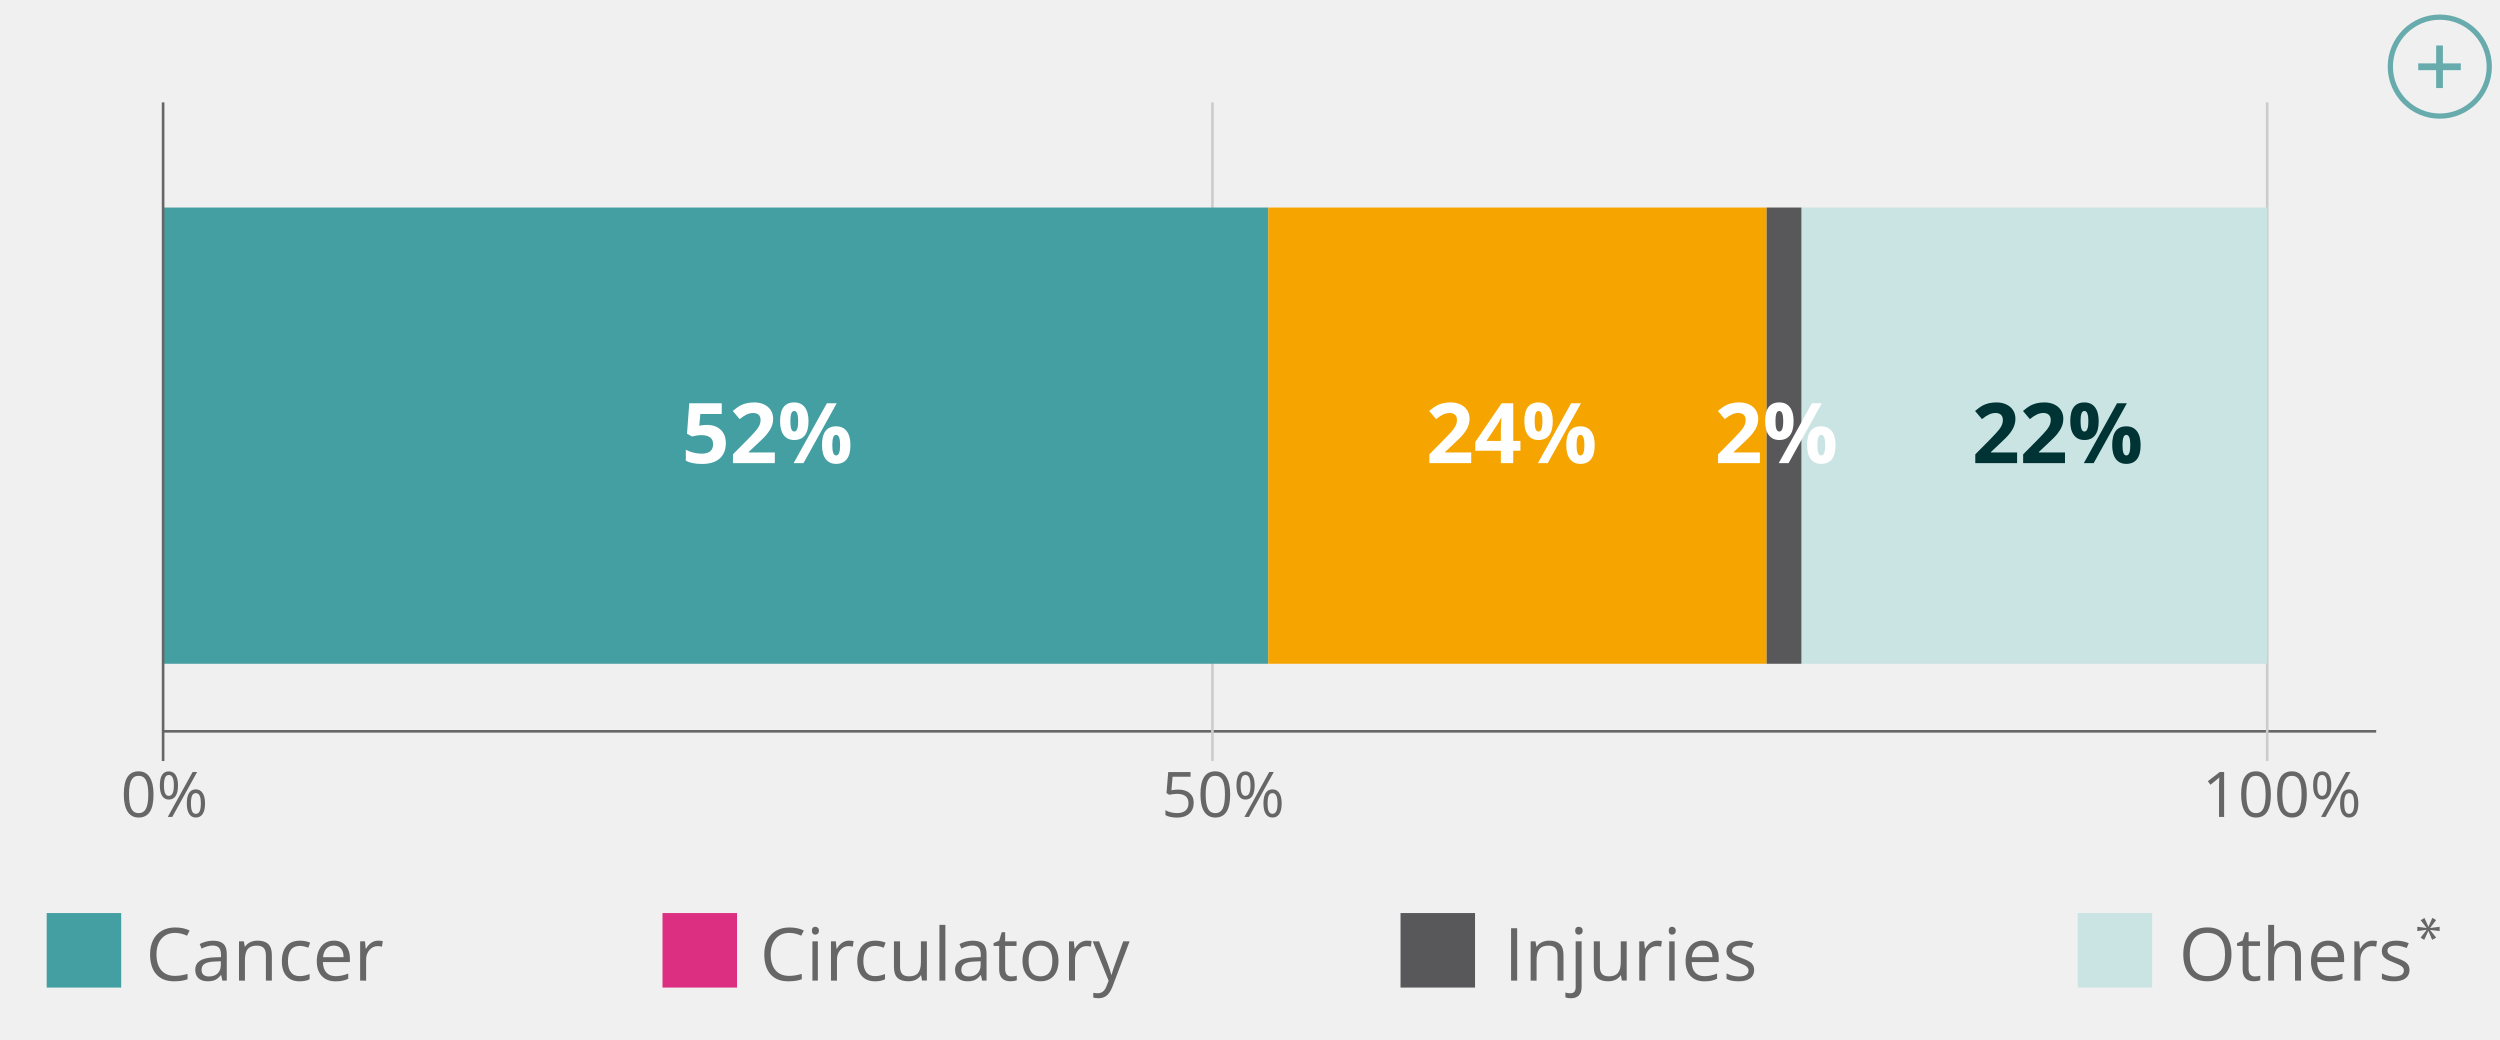
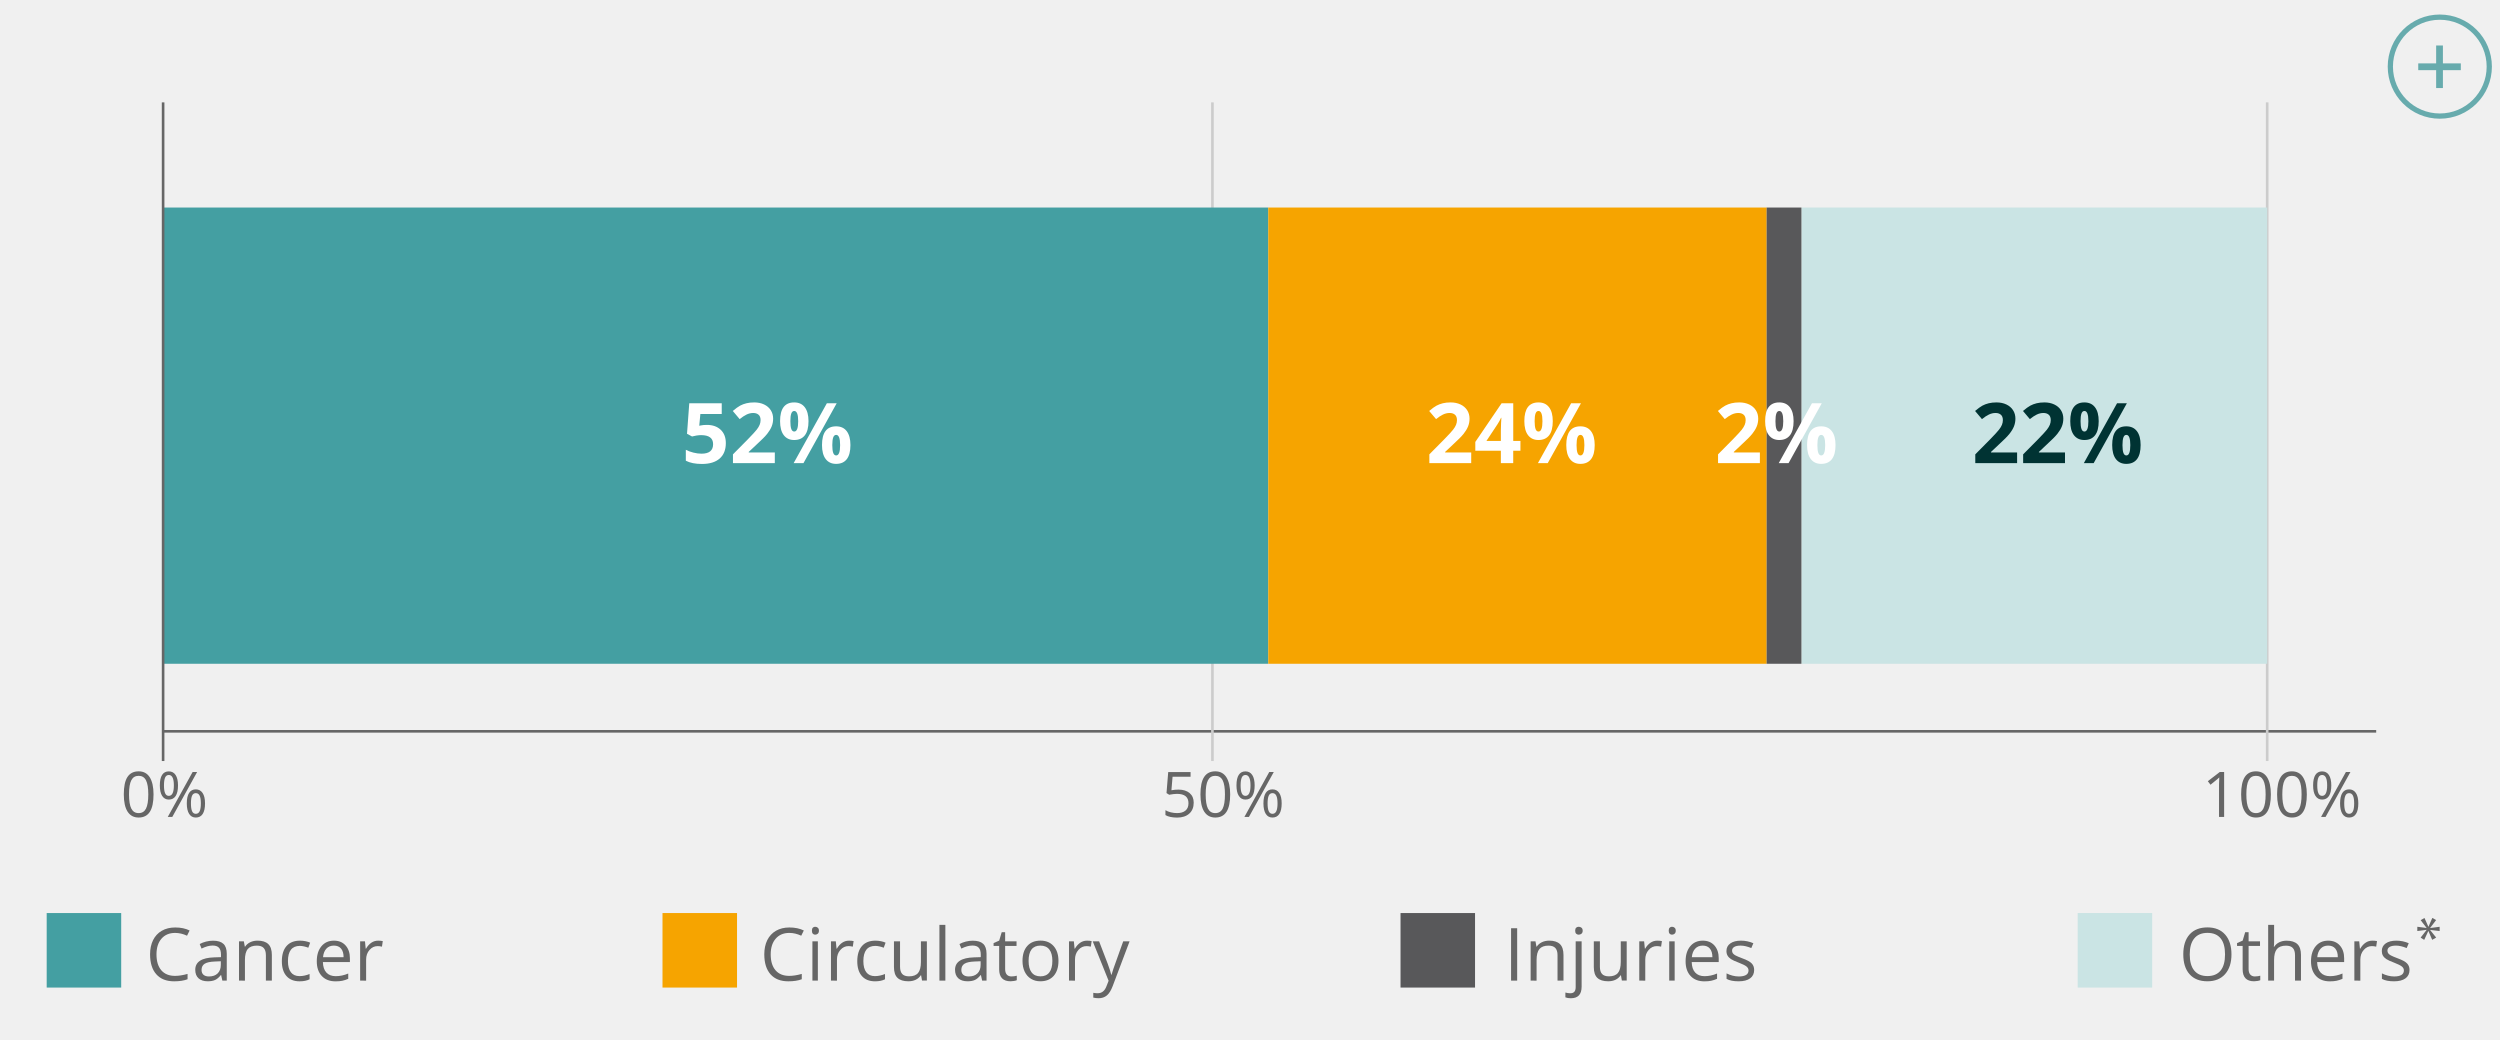
<svg xmlns="http://www.w3.org/2000/svg" version="1.1" id="Capa_1" x="0px" y="0px" width="477px" height="198.425px" viewBox="0 0 477 198.425" enable-background="new 0 0 477 198.425" xml:space="preserve">
  <g id="Capa_1_1_">
</g>
  <g>
    <line fill="none" stroke="#666666" stroke-width="0.5" stroke-miterlimit="10" x1="31.12" y1="139.537" x2="453.378" y2="139.537" />
    <g>
      <line fill="none" stroke="#CCCCCC" stroke-width="0.5" stroke-miterlimit="10" x1="231.331" y1="145.203" x2="231.331" y2="19.535" />
      <line fill="none" stroke="#CCCCCC" stroke-width="0.5" stroke-miterlimit="10" x1="432.577" y1="145.203" x2="432.577" y2="19.535" />
    </g>
    <g>
      <path fill="#666666" d="M23.622,151.57c0-1.488,0.229-2.598,0.695-3.318c0.47-0.721,1.182-1.082,2.138-1.082    c0.929,0,1.634,0.377,2.112,1.129c0.48,0.757,0.727,1.849,0.727,3.273c0,1.479-0.232,2.588-0.699,3.316    c-0.467,0.73-1.18,1.098-2.14,1.098c-0.929,0-1.628-0.375-2.11-1.121C23.865,154.115,23.622,153.018,23.622,151.57z     M24.618,151.57c0,1.244,0.146,2.148,0.438,2.717c0.293,0.566,0.759,0.854,1.397,0.854c0.646,0,1.112-0.287,1.403-0.86    c0.291-0.572,0.438-1.48,0.438-2.701c0-1.229-0.146-2.127-0.438-2.697s-0.759-0.855-1.403-0.855c-0.644,0-1.104,0.279-1.397,0.846    C24.765,149.425,24.618,150.328,24.618,151.57z" />
      <path fill="#666666" d="M30.495,149.854c0-0.886,0.145-1.554,0.433-2.002c0.289-0.446,0.717-0.672,1.281-0.672    c0.563,0,0.997,0.229,1.3,0.694c0.305,0.465,0.455,1.125,0.455,1.979c0,0.895-0.147,1.564-0.445,2.021    c-0.298,0.455-0.729,0.685-1.31,0.685c-0.542,0-0.963-0.231-1.268-0.697C30.646,151.396,30.495,150.727,30.495,149.854z     M31.286,149.854c0,0.666,0.068,1.164,0.217,1.496c0.146,0.334,0.38,0.5,0.706,0.5c0.644,0,0.964-0.666,0.964-1.996    c0-1.326-0.32-1.987-0.964-1.987c-0.325,0-0.563,0.164-0.706,0.493C31.36,148.689,31.286,149.188,31.286,149.854z M32.01,155.869    l4.739-8.566h0.86l-4.735,8.566H32.01z M35.641,153.289c0-0.887,0.146-1.555,0.438-2.002c0.29-0.449,0.718-0.676,1.282-0.676    c0.556,0,0.981,0.229,1.292,0.688c0.313,0.459,0.467,1.121,0.467,1.988c0,0.887-0.148,1.561-0.446,2.014    c-0.297,0.455-0.732,0.686-1.313,0.686c-0.552,0-0.978-0.229-1.271-0.693C35.788,154.824,35.641,154.158,35.641,153.289z     M36.432,153.289c0,0.668,0.071,1.166,0.217,1.494c0.146,0.328,0.386,0.492,0.711,0.492c0.329,0,0.572-0.16,0.729-0.486    c0.157-0.324,0.235-0.824,0.235-1.5c0-0.666-0.078-1.162-0.235-1.479c-0.155-0.322-0.398-0.479-0.729-0.479    s-0.563,0.158-0.711,0.479C36.503,152.126,36.432,152.623,36.432,153.289z" />
    </g>
    <g>
      <path fill="#666666" d="M222.367,155.518v-0.938c0.271,0.174,0.608,0.313,1.02,0.412c0.406,0.098,0.808,0.146,1.201,0.146    c0.688,0,1.222-0.16,1.604-0.48c0.385-0.324,0.57-0.791,0.57-1.402c0-1.19-0.729-1.787-2.199-1.787    c-0.371,0-0.867,0.058-1.485,0.169l-0.508-0.32l0.325-4.008h4.265v0.894h-3.434l-0.217,2.575c0.449-0.081,0.896-0.122,1.342-0.122    c0.903,0,1.613,0.225,2.132,0.666c0.521,0.444,0.776,1.055,0.776,1.825c0,0.89-0.282,1.584-0.847,2.09    c-0.565,0.507-1.347,0.759-2.335,0.759C223.612,155.986,222.874,155.83,222.367,155.518z" />
      <path fill="#666666" d="M229.046,151.57c0-1.488,0.229-2.598,0.699-3.318c0.466-0.721,1.178-1.082,2.134-1.082    c0.929,0,1.634,0.377,2.116,1.129c0.479,0.757,0.723,1.849,0.723,3.273c0,1.479-0.232,2.588-0.699,3.316    c-0.467,0.73-1.18,1.098-2.14,1.098c-0.925,0-1.628-0.375-2.11-1.121C229.287,154.115,229.046,153.018,229.046,151.57z     M230.042,151.57c0,1.244,0.146,2.148,0.438,2.717c0.293,0.566,0.764,0.854,1.398,0.854c0.646,0,1.116-0.287,1.407-0.86    c0.291-0.572,0.436-1.48,0.436-2.701c0-1.229-0.146-2.127-0.436-2.697c-0.291-0.57-0.763-0.855-1.407-0.855    c-0.644,0-1.105,0.279-1.398,0.846C230.188,149.425,230.042,150.328,230.042,151.57z" />
      <path fill="#666666" d="M235.919,149.854c0-0.886,0.144-1.554,0.433-2.002c0.289-0.446,0.717-0.672,1.281-0.672    c0.563,0,0.997,0.229,1.3,0.694c0.305,0.465,0.455,1.125,0.455,1.979c0,0.895-0.146,1.564-0.445,2.021    c-0.298,0.455-0.729,0.685-1.31,0.685c-0.542,0-0.963-0.231-1.264-0.697C236.07,151.396,235.919,150.727,235.919,149.854z     M236.71,149.854c0,0.666,0.072,1.164,0.217,1.496c0.146,0.334,0.38,0.5,0.706,0.5c0.644,0,0.964-0.666,0.964-1.996    c0-1.326-0.32-1.987-0.964-1.987c-0.325,0-0.563,0.164-0.706,0.493S236.71,149.188,236.71,149.854z M237.433,155.869l4.738-8.566    h0.865l-4.74,8.566H237.433z M241.064,153.289c0-0.887,0.146-1.555,0.438-2.002c0.29-0.449,0.719-0.676,1.285-0.676    c0.553,0,0.979,0.229,1.292,0.688c0.31,0.459,0.464,1.121,0.464,1.988c0,0.887-0.148,1.561-0.447,2.014    c-0.297,0.455-0.73,0.686-1.309,0.686c-0.555,0-0.979-0.229-1.273-0.693C241.213,154.824,241.064,154.158,241.064,153.289z     M241.855,153.289c0,0.668,0.072,1.166,0.222,1.494c0.145,0.328,0.383,0.492,0.711,0.492c0.327,0,0.567-0.16,0.729-0.486    c0.158-0.324,0.236-0.824,0.236-1.5c0-0.666-0.078-1.162-0.236-1.479c-0.156-0.322-0.396-0.479-0.729-0.479    c-0.328,0-0.566,0.158-0.711,0.479C241.928,152.126,241.855,152.623,241.855,153.289z" />
    </g>
    <g>
      <path fill="#666666" d="M421.252,149.055l2.27-1.753h0.842v8.566h-0.974v-6.104c0-0.509,0.018-0.986,0.048-1.438    c-0.082,0.082-0.174,0.168-0.274,0.258c-0.102,0.09-0.563,0.471-1.396,1.145L421.252,149.055z" />
      <path fill="#666666" d="M427.608,151.57c0-1.488,0.233-2.598,0.699-3.318c0.466-0.719,1.178-1.082,2.134-1.082    c0.93,0,1.635,0.377,2.116,1.129c0.479,0.757,0.724,1.849,0.724,3.273c0,1.479-0.229,2.588-0.699,3.316    c-0.467,0.73-1.18,1.098-2.14,1.098c-0.926,0-1.629-0.375-2.11-1.121C427.849,154.115,427.608,153.018,427.608,151.57z     M428.604,151.57c0,1.244,0.146,2.148,0.438,2.717c0.296,0.566,0.762,0.854,1.396,0.854c0.647,0,1.116-0.287,1.406-0.86    c0.291-0.572,0.438-1.48,0.438-2.701c0-1.229-0.146-2.127-0.438-2.697c-0.29-0.57-0.759-0.855-1.406-0.855    c-0.64,0-1.104,0.279-1.396,0.846C428.75,149.425,428.604,150.328,428.604,151.57z" />
      <path fill="#666666" d="M434.47,151.57c0-1.488,0.229-2.598,0.699-3.318c0.466-0.721,1.178-1.082,2.134-1.082    c0.929,0,1.634,0.377,2.116,1.129c0.479,0.757,0.723,1.849,0.723,3.273c0,1.479-0.232,2.588-0.698,3.316    c-0.468,0.73-1.181,1.098-2.141,1.098c-0.925,0-1.628-0.375-2.109-1.121C434.711,154.115,434.47,153.018,434.47,151.57z     M435.466,151.57c0,1.244,0.146,2.148,0.438,2.717c0.293,0.566,0.759,0.854,1.397,0.854c0.646,0,1.113-0.287,1.402-0.86    c0.291-0.572,0.438-1.48,0.438-2.701c0-1.229-0.146-2.127-0.438-2.697c-0.289-0.57-0.759-0.855-1.402-0.855    s-1.104,0.279-1.397,0.846C435.612,149.425,435.466,150.328,435.466,151.57z" />
      <path fill="#666666" d="M441.343,149.854c0-0.886,0.145-1.554,0.434-2.002c0.288-0.446,0.716-0.672,1.28-0.672    c0.563,0,0.997,0.229,1.301,0.694s0.454,1.125,0.454,1.979c0,0.895-0.147,1.564-0.445,2.021c-0.297,0.455-0.729,0.685-1.31,0.685    c-0.543,0-0.963-0.231-1.264-0.697C441.49,151.396,441.343,150.727,441.343,149.854z M442.134,149.854    c0,0.666,0.068,1.164,0.218,1.496c0.146,0.334,0.381,0.5,0.705,0.5c0.644,0,0.964-0.666,0.964-1.996    c0-1.326-0.32-1.987-0.964-1.987c-0.324,0-0.563,0.164-0.705,0.493C442.202,148.689,442.134,149.188,442.134,149.854z     M442.858,155.869l4.737-8.566h0.864l-4.739,8.566H442.858z M446.488,153.289c0-0.887,0.146-1.555,0.438-2.002    c0.289-0.449,0.718-0.676,1.285-0.676c0.552,0,0.979,0.229,1.291,0.688c0.31,0.459,0.464,1.121,0.464,1.988    c0,0.887-0.148,1.561-0.446,2.014c-0.297,0.455-0.732,0.686-1.309,0.686c-0.556,0-0.979-0.229-1.273-0.693    C446.636,154.824,446.488,154.158,446.488,153.289z M447.279,153.289c0,0.668,0.071,1.166,0.218,1.494    c0.147,0.328,0.386,0.492,0.715,0.492c0.325,0,0.568-0.16,0.729-0.486c0.157-0.324,0.235-0.824,0.235-1.5    c0-0.666-0.078-1.162-0.235-1.479c-0.155-0.322-0.398-0.479-0.729-0.479c-0.331,0-0.566,0.158-0.715,0.479    C447.35,152.126,447.279,152.623,447.279,153.289z" />
    </g>
    <rect x="31.12" y="39.598" fill="#449FA2" width="210.86" height="87.048" />
    <rect x="241.985" y="39.598" fill="#F6A400" width="95.097" height="87.048" />
    <rect x="343.71" y="39.598" fill="#CAE4E4" width="88.867" height="87.048" />
    <rect x="337.077" y="39.598" fill="#58585A" width="6.633" height="87.048" />
    <line fill="none" stroke="#666666" stroke-width="0.5" stroke-miterlimit="10" x1="31.12" y1="145.203" x2="31.12" y2="19.535" />
    <path fill="#FFFFFF" d="M280.706,88.368h-7.984v-1.68l2.867-2.898c0.85-0.87,1.404-1.473,1.664-1.809   c0.262-0.336,0.449-0.647,0.563-0.934c0.115-0.286,0.172-0.583,0.172-0.891c0-0.458-0.125-0.8-0.379-1.023   c-0.252-0.224-0.59-0.336-1.012-0.336c-0.441,0-0.871,0.102-1.289,0.305c-0.416,0.203-0.852,0.492-1.305,0.867l-1.313-1.555   c0.563-0.479,1.029-0.817,1.398-1.016c0.371-0.198,0.771-0.351,1.211-0.457c0.438-0.106,0.928-0.16,1.469-0.16   c0.715,0,1.344,0.13,1.895,0.391c0.547,0.261,0.973,0.625,1.271,1.094c0.303,0.469,0.453,1.005,0.453,1.609   c0,0.526-0.092,1.02-0.277,1.48c-0.184,0.461-0.471,0.934-0.855,1.418c-0.39,0.484-1.07,1.175-2.051,2.07l-1.473,1.383v0.109h4.979   L280.706,88.368L280.706,88.368z" />
    <path fill="#FFFFFF" d="M290.097,86.001h-1.375v2.367h-2.359v-2.367h-4.875v-1.68l5.012-7.375h2.227v7.18h1.375L290.097,86.001   L290.097,86.001z M286.363,84.126v-1.938c0-0.323,0.018-0.792,0.039-1.406c0.027-0.614,0.051-0.972,0.063-1.07h-0.063   c-0.188,0.427-0.424,0.844-0.691,1.25l-2.098,3.164H286.363z" />
    <path fill="#FFFFFF" d="M296.269,80.353c0,1.198-0.229,2.098-0.691,2.699c-0.467,0.602-1.146,0.902-2.039,0.902   c-0.859,0-1.523-0.309-1.992-0.926c-0.469-0.617-0.703-1.509-0.703-2.676c0-2.38,0.896-3.57,2.695-3.57   c0.881,0,1.557,0.309,2.023,0.926C296.034,78.325,296.269,79.207,296.269,80.353z M292.808,80.368c0,0.661,0.063,1.155,0.176,1.48   c0.117,0.325,0.311,0.488,0.566,0.488c0.5,0,0.75-0.656,0.75-1.969c0-1.302-0.25-1.953-0.75-1.953c-0.26,0-0.449,0.16-0.566,0.48   C292.867,79.214,292.808,79.707,292.808,80.368z M301.644,76.946l-6.336,11.422h-1.875l6.336-11.422H301.644z M304.269,84.915   c0,1.192-0.23,2.09-0.695,2.691c-0.463,0.602-1.143,0.902-2.038,0.902c-0.856,0-1.521-0.309-1.989-0.926   c-0.472-0.617-0.703-1.507-0.703-2.668c0-2.38,0.896-3.57,2.692-3.57c0.883,0,1.56,0.309,2.026,0.926   C304.031,82.888,304.269,83.77,304.269,84.915z M300.808,84.931c0,0.661,0.06,1.155,0.176,1.48   c0.117,0.325,0.311,0.488,0.566,0.488c0.5,0,0.75-0.656,0.75-1.969c0-1.302-0.25-1.953-0.75-1.953c-0.263,0-0.449,0.16-0.566,0.48   S300.808,84.27,300.808,84.931z" />
    <path fill="#003333" d="M384.865,88.368h-7.98v-1.68l2.867-2.898c0.85-0.87,1.4-1.473,1.66-1.809   c0.266-0.336,0.449-0.647,0.563-0.934c0.115-0.286,0.172-0.583,0.172-0.891c0-0.458-0.125-0.8-0.379-1.023   c-0.252-0.224-0.59-0.336-1.012-0.336c-0.441,0-0.871,0.102-1.289,0.305c-0.416,0.203-0.854,0.492-1.309,0.867l-1.313-1.555   c0.563-0.479,1.029-0.817,1.396-1.016c0.37-0.198,0.772-0.351,1.212-0.457c0.438-0.106,0.93-0.16,1.471-0.16   c0.715,0,1.344,0.13,1.891,0.391c0.547,0.261,0.975,0.625,1.273,1.094c0.303,0.469,0.453,1.005,0.453,1.609   c0,0.526-0.096,1.02-0.277,1.48c-0.186,0.461-0.471,0.934-0.859,1.418c-0.387,0.484-1.066,1.175-2.051,2.07l-1.469,1.383v0.109   h4.977L384.865,88.368L384.865,88.368z" />
    <path fill="#003333" d="M394.001,88.368h-7.984v-1.68l2.867-2.898c0.85-0.87,1.4-1.473,1.664-1.809   c0.262-0.336,0.445-0.647,0.563-0.934c0.115-0.286,0.172-0.583,0.172-0.891c0-0.458-0.125-0.8-0.379-1.023   c-0.252-0.224-0.59-0.336-1.012-0.336c-0.441,0-0.871,0.102-1.289,0.305c-0.416,0.203-0.852,0.492-1.305,0.867l-1.313-1.555   c0.563-0.479,1.029-0.817,1.398-1.016c0.371-0.198,0.771-0.351,1.211-0.457c0.438-0.106,0.928-0.16,1.469-0.16   c0.715,0,1.344,0.13,1.891,0.391c0.551,0.261,0.977,0.625,1.273,1.094c0.303,0.469,0.453,1.005,0.453,1.609   c0,0.526-0.092,1.02-0.277,1.48c-0.184,0.461-0.471,0.934-0.855,1.418c-0.39,0.484-1.07,1.175-2.055,2.07l-1.469,1.383v0.109h4.979   L394.001,88.368L394.001,88.368z" />
    <path fill="#003333" d="M400.431,80.353c0,1.198-0.23,2.098-0.695,2.699c-0.463,0.602-1.143,0.902-2.039,0.902   c-0.855,0-1.521-0.309-1.992-0.926c-0.469-0.617-0.699-1.509-0.699-2.676c0-2.38,0.896-3.57,2.691-3.57   c0.881,0,1.561,0.309,2.027,0.926C400.197,78.325,400.431,79.207,400.431,80.353z M396.97,80.368c0,0.661,0.059,1.155,0.176,1.48   c0.117,0.325,0.307,0.488,0.566,0.488c0.5,0,0.75-0.656,0.75-1.969c0-1.302-0.25-1.953-0.75-1.953c-0.264,0-0.449,0.16-0.566,0.48   S396.97,79.707,396.97,80.368z M405.806,76.946l-6.336,11.422h-1.875l6.336-11.422H405.806z M408.431,84.915   c0,1.192-0.23,2.09-0.695,2.691c-0.463,0.602-1.143,0.902-2.039,0.902c-0.855,0-1.521-0.309-1.992-0.926   c-0.469-0.617-0.699-1.507-0.699-2.668c0-2.38,0.896-3.57,2.691-3.57c0.881,0,1.561,0.309,2.027,0.926   C408.197,82.888,408.431,83.77,408.431,84.915z M404.97,84.931c0,0.661,0.059,1.155,0.176,1.48   c0.117,0.325,0.307,0.488,0.566,0.488c0.5,0,0.75-0.656,0.75-1.969c0-1.302-0.25-1.953-0.75-1.953c-0.264,0-0.449,0.16-0.566,0.48   S404.97,84.27,404.97,84.931z" />
    <path fill="#FFFFFF" d="M335.784,88.368h-7.98v-1.68l2.867-2.898c0.85-0.87,1.4-1.473,1.664-1.809   c0.262-0.336,0.445-0.647,0.563-0.934c0.115-0.286,0.172-0.583,0.172-0.891c0-0.458-0.125-0.8-0.379-1.023   c-0.252-0.224-0.59-0.336-1.012-0.336c-0.441,0-0.871,0.102-1.289,0.305c-0.416,0.203-0.854,0.492-1.305,0.867l-1.313-1.555   c0.563-0.479,1.029-0.817,1.398-1.016c0.371-0.198,0.771-0.351,1.211-0.457c0.438-0.106,0.928-0.16,1.469-0.16   c0.715,0,1.344,0.13,1.891,0.391c0.547,0.261,0.977,0.625,1.273,1.094c0.303,0.469,0.453,1.005,0.453,1.609   c0,0.526-0.092,1.02-0.277,1.48c-0.184,0.461-0.471,0.934-0.859,1.418c-0.387,0.484-1.066,1.175-2.051,2.07l-1.469,1.383v0.109   h4.977L335.784,88.368L335.784,88.368z" />
    <path fill="#FFFFFF" d="M342.218,80.353c0,1.198-0.23,2.098-0.695,2.699c-0.463,0.602-1.143,0.902-2.039,0.902   c-0.859,0-1.521-0.309-1.992-0.926c-0.469-0.617-0.703-1.509-0.703-2.676c0-2.38,0.898-3.57,2.695-3.57   c0.881,0,1.557,0.309,2.027,0.926C341.984,78.325,342.218,79.207,342.218,80.353z M338.757,80.368c0,0.661,0.059,1.155,0.176,1.48   c0.117,0.325,0.307,0.488,0.563,0.488c0.5,0,0.75-0.656,0.75-1.969c0-1.302-0.25-1.953-0.75-1.953c-0.261,0-0.446,0.16-0.563,0.48   S338.757,79.707,338.757,80.368z M347.593,76.946l-6.336,11.422h-1.875l6.336-11.422H347.593z M350.218,84.915   c0,1.192-0.23,2.09-0.695,2.691c-0.463,0.602-1.143,0.902-2.039,0.902c-0.859,0-1.521-0.309-1.992-0.926   c-0.469-0.617-0.703-1.507-0.703-2.668c0-2.38,0.898-3.57,2.695-3.57c0.881,0,1.557,0.309,2.027,0.926   C349.984,82.888,350.218,83.77,350.218,84.915z M346.757,84.931c0,0.661,0.059,1.155,0.176,1.48   c0.117,0.325,0.307,0.488,0.563,0.488c0.5,0,0.75-0.656,0.75-1.969c0-1.302-0.25-1.953-0.75-1.953c-0.261,0-0.446,0.16-0.563,0.48   S346.757,84.27,346.757,84.931z" />
    <path fill="#FFFFFF" d="M134.872,81.071c1.104,0,1.979,0.31,2.637,0.93s0.979,1.469,0.979,2.547c0,1.276-0.394,2.258-1.18,2.945   s-1.911,1.031-3.375,1.031c-1.271,0-2.297-0.206-3.078-0.617v-2.086c0.411,0.219,0.895,0.397,1.438,0.535s1.063,0.207,1.555,0.207   c1.475,0,2.211-0.604,2.211-1.813c0-1.151-0.763-1.727-2.289-1.727c-0.272,0-0.581,0.027-0.914,0.082s-0.604,0.113-0.813,0.176   l-0.961-0.516l0.43-5.82h6.195v2.047h-4.078l-0.211,2.242l0.271-0.055C134.01,81.107,134.404,81.071,134.872,81.071z" />
    <path fill="#FFFFFF" d="M147.833,88.368h-7.984v-1.68l2.867-2.898c0.849-0.87,1.403-1.473,1.664-1.809s0.448-0.647,0.563-0.934   c0.115-0.287,0.176-0.583,0.176-0.891c0-0.458-0.126-0.8-0.383-1.023c-0.253-0.223-0.59-0.336-1.012-0.336   c-0.438,0-0.872,0.102-1.289,0.305s-0.852,0.492-1.305,0.867l-1.313-1.555c0.563-0.479,1.028-0.817,1.398-1.016   c0.37-0.199,0.771-0.351,1.211-0.457s0.927-0.16,1.469-0.16c0.714,0,1.348,0.13,1.895,0.391c0.547,0.261,0.972,0.625,1.271,1.094   c0.301,0.469,0.453,1.005,0.453,1.609c0,0.526-0.093,1.02-0.277,1.48c-0.184,0.46-0.472,0.934-0.855,1.418s-1.071,1.175-2.051,2.07   l-1.473,1.383v0.109h4.979L147.833,88.368L147.833,88.368z" />
    <path fill="#FFFFFF" d="M154.263,80.353c0,1.198-0.229,2.098-0.695,2.699c-0.464,0.601-1.144,0.902-2.039,0.902   c-0.855,0-1.521-0.309-1.988-0.926c-0.473-0.617-0.703-1.509-0.703-2.676c0-2.38,0.896-3.57,2.691-3.57   c0.884,0,1.56,0.309,2.027,0.926S154.263,79.207,154.263,80.353z M150.802,80.368c0,0.661,0.059,1.155,0.176,1.48   c0.117,0.325,0.31,0.488,0.566,0.488c0.5,0,0.75-0.656,0.75-1.969c0-1.302-0.25-1.953-0.75-1.953c-0.261,0-0.449,0.16-0.566,0.48   S150.802,79.707,150.802,80.368z M159.638,76.946l-6.336,11.422h-1.875l6.336-11.422H159.638z M162.263,84.915   c0,1.192-0.229,2.09-0.695,2.691c-0.464,0.601-1.144,0.902-2.039,0.902c-0.855,0-1.521-0.309-1.988-0.926   c-0.473-0.617-0.703-1.507-0.703-2.668c0-2.38,0.896-3.57,2.691-3.57c0.884,0,1.56,0.309,2.027,0.926S162.263,83.77,162.263,84.915   z M158.802,84.931c0,0.661,0.059,1.155,0.176,1.48c0.117,0.325,0.31,0.488,0.566,0.488c0.5,0,0.75-0.656,0.75-1.969   c0-1.302-0.25-1.953-0.75-1.953c-0.261,0-0.449,0.16-0.566,0.48S158.802,84.27,158.802,84.931z" />
  </g>
  <g>
    <g>
      <rect x="267.221" y="174.21" fill="#58585A" width="14.217" height="14.217" />
      <g>
        <path fill="#666666" d="M288.313,187.102v-9.994h1.162v9.994H288.313z" />
        <path fill="#666666" d="M292.045,187.102v-7.492h0.924l0.186,1.013h0.058c0.229-0.363,0.559-0.646,0.979-0.849     c0.418-0.198,0.89-0.301,1.398-0.301c0.902,0,1.582,0.217,2.037,0.651c0.454,0.437,0.686,1.131,0.686,2.088v4.89h-1.137v-4.854     c0-0.613-0.139-1.066-0.416-1.371c-0.277-0.301-0.713-0.451-1.307-0.451c-0.783,0-1.357,0.214-1.726,0.639     c-0.36,0.428-0.547,1.127-0.547,2.104v3.938L292.045,187.102L292.045,187.102z" />
        <path fill="#666666" d="M298.676,189.376c0.313,0.092,0.625,0.138,0.93,0.138c0.355,0,0.617-0.097,0.783-0.291     c0.166-0.19,0.25-0.488,0.25-0.886v-8.729h1.135v8.642c0,1.479-0.682,2.215-2.045,2.215c-0.434,0-0.781-0.057-1.053-0.17V189.376     L298.676,189.376z M300.543,177.578c0-0.262,0.063-0.449,0.188-0.57c0.129-0.121,0.287-0.182,0.48-0.182     c0.207,0,0.389,0.063,0.539,0.186c0.147,0.123,0.227,0.314,0.227,0.566s-0.074,0.443-0.227,0.57     c-0.15,0.125-0.332,0.188-0.539,0.188c-0.191,0-0.354-0.063-0.48-0.188C300.606,178.023,300.543,177.833,300.543,177.578z" />
        <path fill="#666666" d="M304.098,184.509v-4.899h1.162v4.858c0,0.611,0.139,1.066,0.416,1.367     c0.274,0.301,0.713,0.451,1.303,0.451c0.783,0,1.355-0.213,1.719-0.646c0.361-0.432,0.543-1.127,0.543-2.102v-3.938h1.135v7.492     h-0.924l-0.176-1.006h-0.063c-0.232,0.369-0.558,0.652-0.97,0.85c-0.409,0.195-0.881,0.293-1.405,0.293     c-0.916,0-1.604-0.217-2.06-0.646C304.323,186.156,304.098,185.462,304.098,184.509z" />
        <path fill="#666666" d="M312.772,187.102v-7.492h0.926l0.142,1.396h0.059c0.277-0.486,0.613-0.863,1.008-1.133     c0.394-0.267,0.82-0.396,1.291-0.396c0.332,0,0.631,0.024,0.896,0.082l-0.156,1.062c-0.313-0.068-0.584-0.104-0.82-0.104     c-0.604,0-1.123,0.242-1.555,0.734s-0.646,1.104-0.646,1.836v4.02L312.772,187.102L312.772,187.102z" />
        <path fill="#666666" d="M318.391,177.578c0-0.262,0.059-0.449,0.178-0.57c0.117-0.121,0.269-0.182,0.439-0.182     c0.194,0,0.367,0.063,0.51,0.186c0.145,0.123,0.213,0.314,0.213,0.566s-0.068,0.443-0.213,0.57     c-0.143,0.125-0.313,0.188-0.51,0.188c-0.179,0-0.322-0.063-0.439-0.188C318.448,178.023,318.391,177.833,318.391,177.578z      M318.487,187.102v-7.492h1.039v7.492H318.487z" />
        <path fill="#666666" d="M321.612,183.416c0-1.207,0.295-2.166,0.892-2.877c0.594-0.711,1.391-1.063,2.391-1.063     c0.936,0,1.676,0.312,2.221,0.926c0.545,0.617,0.816,1.437,0.816,2.44v0.722h-5.152c0.021,0.881,0.244,1.547,0.666,2.002     c0.424,0.457,1.021,0.688,1.785,0.688c0.805,0,1.6-0.17,2.385-0.506v1.012c-0.397,0.172-0.774,0.297-1.135,0.371     c-0.355,0.076-0.787,0.111-1.291,0.111c-1.104,0-1.979-0.337-2.615-1.013C321.932,185.55,321.612,184.615,321.612,183.416z      M322.801,182.636h3.924c0-0.715-0.16-1.264-0.479-1.643c-0.315-0.385-0.772-0.572-1.366-0.572c-0.604,0-1.084,0.197-1.441,0.588     C323.073,181.4,322.864,181.943,322.801,182.636z" />
        <path fill="#666666" d="M329.405,181.449c0-0.611,0.248-1.096,0.744-1.447c0.496-0.351,1.176-0.526,2.041-0.526     c0.803,0,1.586,0.162,2.352,0.489l-0.396,0.927c-0.75-0.313-1.428-0.47-2.037-0.47c-0.539,0-0.943,0.086-1.219,0.254     c-0.276,0.172-0.412,0.402-0.412,0.699c0,0.201,0.053,0.371,0.154,0.517c0.104,0.146,0.27,0.272,0.496,0.401     c0.229,0.129,0.668,0.313,1.313,0.558c0.891,0.321,1.486,0.647,1.793,0.979c0.307,0.328,0.459,0.739,0.459,1.237     c0,0.692-0.258,1.229-0.771,1.604c-0.521,0.377-1.242,0.563-2.181,0.563c-0.987,0-1.764-0.152-2.315-0.465v-1.047     c0.354,0.186,0.746,0.324,1.153,0.432c0.41,0.104,0.813,0.156,1.189,0.156c0.594,0,1.051-0.096,1.371-0.283     c0.316-0.188,0.479-0.479,0.479-0.865c0-0.291-0.129-0.541-0.381-0.75c-0.254-0.207-0.748-0.453-1.479-0.736     c-0.697-0.26-1.193-0.485-1.486-0.682c-0.293-0.193-0.51-0.414-0.652-0.662C329.475,182.087,329.405,181.792,329.405,181.449z" />
      </g>
    </g>
    <g>
      <rect x="8.907" y="174.21" fill="#449FA2" width="14.217" height="14.217" />
      <g>
        <path fill="#666666" d="M28.635,182.087c0-1.028,0.189-1.932,0.57-2.707c0.382-0.771,0.936-1.369,1.661-1.789     c0.727-0.418,1.579-0.629,2.563-0.629c1.049,0,1.965,0.188,2.748,0.574l-0.491,0.998c-0.757-0.354-1.514-0.533-2.271-0.533     c-1.101,0-1.965,0.365-2.604,1.099c-0.637,0.729-0.954,1.729-0.954,3.002c0,1.308,0.311,2.315,0.919,3.026     c0.613,0.713,1.487,1.07,2.622,1.07c0.696,0,1.493-0.125,2.389-0.377v1.02c-0.692,0.264-1.547,0.395-2.563,0.395     c-1.473,0-2.604-0.445-3.398-1.342C29.031,185.001,28.635,183.732,28.635,182.087z" />
        <path fill="#666666" d="M37.255,185.037c0-1.512,1.211-2.303,3.635-2.373l1.272-0.041v-0.473c0-0.596-0.126-1.033-0.379-1.316     c-0.255-0.283-0.655-0.426-1.214-0.426c-0.62,0-1.325,0.191-2.112,0.582l-0.354-0.871c0.368-0.197,0.772-0.354,1.213-0.467     c0.439-0.109,0.88-0.168,1.322-0.168c0.896,0,1.554,0.197,1.982,0.596c0.431,0.396,0.646,1.031,0.646,1.906v5.113h-0.842     l-0.229-1.055H42.14c-0.373,0.463-0.745,0.779-1.116,0.94c-0.371,0.164-0.833,0.246-1.39,0.246c-0.745,0-1.331-0.188-1.755-0.569     C37.467,186.283,37.255,185.742,37.255,185.037z M38.457,185.05c0,0.412,0.124,0.728,0.372,0.941     c0.248,0.213,0.596,0.318,1.041,0.318c0.705,0,1.26-0.189,1.658-0.584c0.403-0.391,0.604-0.936,0.604-1.637v-0.68L41,183.457     c-0.899,0.033-1.551,0.174-1.948,0.424C38.656,184.136,38.457,184.523,38.457,185.05z" />
        <path fill="#666666" d="M45.602,187.102v-7.492h0.923l0.188,1.013h0.055c0.231-0.363,0.562-0.646,0.979-0.849     c0.42-0.203,0.887-0.301,1.398-0.301c0.901,0,1.581,0.217,2.036,0.651c0.456,0.437,0.688,1.131,0.688,2.088v4.89h-1.138v-4.854     c0-0.613-0.14-1.066-0.417-1.371c-0.275-0.301-0.714-0.451-1.307-0.451c-0.784,0-1.357,0.214-1.724,0.639     c-0.364,0.428-0.55,1.127-0.55,2.104v3.938L45.602,187.102L45.602,187.102z" />
        <path fill="#666666" d="M53.777,183.402c0-1.254,0.303-2.223,0.898-2.904c0.6-0.684,1.457-1.022,2.573-1.022     c0.357,0,0.721,0.036,1.08,0.114c0.357,0.076,0.644,0.168,0.849,0.271l-0.35,0.965c-0.25-0.102-0.523-0.186-0.819-0.25     s-0.559-0.1-0.786-0.1c-1.521,0-2.282,0.973-2.282,2.912c0,0.92,0.188,1.627,0.56,2.117c0.371,0.492,0.923,0.738,1.648,0.738     c0.625,0,1.268-0.138,1.921-0.402v1.006c-0.501,0.26-1.132,0.389-1.895,0.389c-1.084,0-1.922-0.334-2.513-1.002     C54.072,185.568,53.777,184.625,53.777,183.402z" />
        <path fill="#666666" d="M60.442,183.416c0-1.207,0.296-2.166,0.892-2.877c0.594-0.711,1.39-1.063,2.39-1.063     c0.938,0,1.677,0.312,2.222,0.926c0.546,0.617,0.816,1.437,0.816,2.44v0.722h-5.153c0.021,0.881,0.244,1.547,0.667,2.002     c0.422,0.457,1.02,0.688,1.783,0.688c0.805,0,1.602-0.17,2.386-0.506v1.012c-0.397,0.172-0.775,0.297-1.136,0.371     c-0.354,0.076-0.786,0.111-1.291,0.111c-1.104,0-1.978-0.337-2.614-1.013C60.762,185.55,60.442,184.615,60.442,183.416z      M61.632,182.636h3.924c0-0.715-0.159-1.264-0.479-1.643c-0.318-0.385-0.775-0.572-1.37-0.572c-0.604,0-1.083,0.197-1.44,0.588     C61.907,181.4,61.696,181.943,61.632,182.636z" />
        <path fill="#666666" d="M68.714,187.102v-7.492h0.923l0.14,1.396h0.063c0.275-0.486,0.613-0.863,1.006-1.133     c0.393-0.267,0.822-0.396,1.292-0.396c0.333,0,0.631,0.024,0.896,0.082l-0.156,1.062c-0.313-0.068-0.583-0.104-0.819-0.104     c-0.604,0-1.125,0.242-1.556,0.734c-0.434,0.492-0.646,1.104-0.646,1.836v4.02L68.714,187.102L68.714,187.102z" />
      </g>
    </g>
    <g>
-       <rect x="126.405" y="174.21" fill="#DC2F82" width="14.22" height="14.217" />
+       <rect x="126.405" y="174.21" fill="#F6A400" width="14.22" height="14.217" />
      <g>
        <path fill="#666666" d="M145.827,182.087c0-1.028,0.188-1.932,0.567-2.707c0.382-0.771,0.938-1.369,1.661-1.789     c0.729-0.418,1.582-0.629,2.565-0.629c1.048,0,1.964,0.188,2.748,0.574l-0.492,0.998c-0.756-0.354-1.515-0.533-2.271-0.533     c-1.098,0-1.965,0.365-2.601,1.099c-0.637,0.729-0.954,1.729-0.954,3.002c0,1.308,0.308,2.315,0.919,3.026     c0.612,0.713,1.486,1.07,2.622,1.07c0.696,0,1.492-0.125,2.386-0.377v1.02c-0.689,0.264-1.547,0.395-2.563,0.395     c-1.475,0-2.604-0.445-3.4-1.342C146.224,185.001,145.827,183.732,145.827,182.087z" />
        <path fill="#666666" d="M154.912,177.578c0-0.262,0.06-0.449,0.176-0.57c0.118-0.121,0.266-0.182,0.438-0.182     c0.196,0,0.365,0.063,0.511,0.186c0.143,0.123,0.214,0.314,0.214,0.566s-0.07,0.443-0.214,0.57     c-0.146,0.125-0.313,0.188-0.511,0.188c-0.177,0-0.321-0.063-0.438-0.188S154.912,177.833,154.912,177.578z M155.008,187.102     v-7.492h1.039v7.492H155.008z" />
        <path fill="#666666" d="M158.549,187.102v-7.492h0.924l0.14,1.396h0.062c0.279-0.486,0.614-0.863,1.007-1.133     c0.394-0.267,0.822-0.396,1.292-0.396c0.333,0,0.631,0.024,0.896,0.082l-0.157,1.062c-0.313-0.068-0.583-0.104-0.819-0.104     c-0.604,0-1.125,0.242-1.556,0.734c-0.434,0.492-0.646,1.104-0.646,1.836v4.02L158.549,187.102L158.549,187.102z" />
        <path fill="#666666" d="M163.567,183.402c0-1.254,0.304-2.223,0.898-2.904c0.6-0.684,1.457-1.022,2.574-1.022     c0.356,0,0.72,0.036,1.08,0.114c0.356,0.076,0.644,0.168,0.848,0.271l-0.349,0.965c-0.25-0.102-0.523-0.186-0.82-0.25     c-0.296-0.064-0.558-0.1-0.785-0.1c-1.521,0-2.283,0.973-2.283,2.912c0,0.92,0.188,1.627,0.561,2.117     c0.371,0.492,0.922,0.738,1.647,0.738c0.625,0,1.269-0.138,1.921-0.402v1.006c-0.501,0.26-1.132,0.389-1.895,0.389     c-1.084,0-1.922-0.334-2.512-1.002C163.862,185.568,163.567,184.625,163.567,183.402z" />
        <path fill="#666666" d="M170.567,184.509v-4.899h1.162v4.858c0,0.611,0.143,1.066,0.416,1.367     c0.277,0.301,0.712,0.451,1.308,0.451c0.778,0,1.354-0.213,1.716-0.646c0.357-0.432,0.542-1.127,0.542-2.102v-3.938h1.135v7.492     h-0.923l-0.175-1.006h-0.064c-0.229,0.369-0.554,0.652-0.966,0.85c-0.412,0.195-0.881,0.293-1.408,0.293     c-0.916,0-1.602-0.217-2.057-0.646C170.794,186.156,170.567,185.462,170.567,184.509z" />
        <path fill="#666666" d="M179.241,187.102v-10.638h1.135v10.638H179.241z" />
        <path fill="#666666" d="M182.221,185.037c0-1.512,1.211-2.303,3.636-2.373l1.272-0.041v-0.473c0-0.596-0.126-1.033-0.379-1.316     c-0.252-0.283-0.656-0.426-1.211-0.426c-0.623,0-1.328,0.191-2.115,0.582l-0.354-0.871c0.368-0.197,0.771-0.354,1.216-0.467     c0.438-0.109,0.88-0.168,1.319-0.168c0.896,0,1.557,0.197,1.982,0.596c0.431,0.396,0.646,1.031,0.646,1.906v5.113h-0.842     l-0.227-1.055h-0.058c-0.373,0.463-0.744,0.779-1.113,0.94c-0.371,0.164-0.833,0.246-1.393,0.246     c-0.745,0-1.331-0.188-1.755-0.569C182.433,186.283,182.221,185.742,182.221,185.037z M183.425,185.05     c0,0.412,0.124,0.728,0.372,0.941c0.248,0.213,0.595,0.318,1.041,0.318c0.705,0,1.259-0.189,1.661-0.584     c0.4-0.391,0.604-0.936,0.604-1.637v-0.68l-1.134,0.047c-0.898,0.033-1.55,0.174-1.947,0.424     C183.624,184.136,183.425,184.523,183.425,185.05z" />
        <path fill="#666666" d="M189.577,180.49v-0.549l1.069-0.473l0.479-1.6h0.656v1.733h2.174v0.883h-2.174v4.423     c0,0.448,0.104,0.799,0.317,1.041c0.215,0.239,0.509,0.358,0.883,0.358c0.2,0,0.396-0.017,0.581-0.046     c0.188-0.026,0.335-0.063,0.442-0.094v0.856c-0.123,0.06-0.304,0.104-0.543,0.146c-0.238,0.039-0.455,0.062-0.646,0.062     c-1.446,0-2.175-0.767-2.175-2.289v-4.457L189.577,180.49L189.577,180.49z" />
        <path fill="#666666" d="M195.093,183.341c0-1.219,0.305-2.17,0.913-2.85c0.606-0.684,1.454-1.021,2.536-1.021     c1.045,0,1.875,0.349,2.491,1.044c0.612,0.696,0.923,1.639,0.923,2.825c0,1.224-0.311,2.179-0.92,2.865     c-0.613,0.688-1.46,1.027-2.542,1.027c-0.668,0-1.265-0.154-1.779-0.477c-0.521-0.313-0.918-0.768-1.2-1.354     C195.234,184.818,195.093,184.13,195.093,183.341z M196.256,183.341c0,0.959,0.188,1.689,0.575,2.191     c0.383,0.504,0.944,0.754,1.688,0.754s1.313-0.25,1.693-0.75s0.579-1.231,0.579-2.195c0-0.955-0.192-1.68-0.579-2.176     c-0.386-0.496-0.955-0.744-1.708-0.744c-0.744,0-1.307,0.244-1.687,0.732C196.444,181.644,196.256,182.373,196.256,183.341z" />
        <path fill="#666666" d="M203.967,187.102v-7.492h0.923l0.141,1.396h0.062c0.279-0.486,0.614-0.863,1.006-1.133     c0.396-0.267,0.823-0.396,1.292-0.396c0.333,0,0.631,0.024,0.896,0.082l-0.157,1.062c-0.313-0.068-0.583-0.104-0.82-0.104     c-0.604,0-1.125,0.242-1.555,0.734c-0.434,0.492-0.646,1.104-0.646,1.836v4.02L203.967,187.102L203.967,187.102z" />
        <path fill="#666666" d="M208.492,179.607h1.217l1.641,4.271c0.36,0.975,0.583,1.68,0.671,2.107h0.059     c0.059-0.229,0.184-0.63,0.373-1.189c0.188-0.563,0.808-2.291,1.854-5.188h1.218l-3.221,8.531     c-0.318,0.842-0.688,1.438-1.118,1.795c-0.426,0.354-0.947,0.526-1.564,0.526c-0.351,0-0.688-0.039-1.025-0.115v-0.915     c0.25,0.055,0.531,0.081,0.841,0.081c0.779,0,1.335-0.438,1.668-1.313l0.417-1.064L208.492,179.607z" />
      </g>
    </g>
    <g>
      <g>
        <rect x="396.422" y="174.21" fill="#CAE4E4" width="14.216" height="14.217" />
        <g>
          <path fill="#666666" d="M416.571,182.083c0-1.629,0.399-2.896,1.202-3.789c0.804-0.896,1.941-1.346,3.418-1.346      c1.438,0,2.562,0.457,3.363,1.365c0.808,0.912,1.21,2.176,1.21,3.775c0,1.602-0.403,2.855-1.214,3.771      c-0.813,0.916-1.938,1.371-3.373,1.371c-1.476,0-2.606-0.447-3.408-1.35C416.972,184.99,416.571,183.723,416.571,182.083z       M417.802,182.098c0,1.354,0.288,2.383,0.864,3.084c0.573,0.7,1.412,1.053,2.513,1.053c1.104,0,1.939-0.353,2.509-1.049      s0.849-1.729,0.849-3.088c0-1.349-0.277-2.369-0.846-3.063c-0.563-0.695-1.395-1.043-2.498-1.043      c-1.103,0-1.948,0.35-2.521,1.051C418.09,179.74,417.802,180.759,417.802,182.098z" />
          <path fill="#666666" d="M426.829,180.49v-0.549l1.072-0.473l0.479-1.6h0.653v1.733h2.177v0.883h-2.177v4.423      c0,0.448,0.105,0.799,0.32,1.041c0.214,0.239,0.509,0.358,0.882,0.358c0.201,0,0.396-0.017,0.581-0.046      c0.188-0.026,0.335-0.063,0.443-0.094v0.856c-0.123,0.06-0.307,0.104-0.543,0.146c-0.239,0.039-0.455,0.062-0.646,0.062      c-1.446,0-2.174-0.767-2.174-2.289v-4.457L426.829,180.49L426.829,180.49z" />
          <path fill="#666666" d="M432.766,187.102v-10.638h1.135v3.22c0,0.39-0.019,0.709-0.055,0.965h0.065      c0.227-0.358,0.54-0.646,0.953-0.853c0.412-0.207,0.887-0.313,1.411-0.313c0.916,0,1.604,0.22,2.063,0.649      c0.457,0.438,0.688,1.129,0.688,2.076v4.89h-1.136v-4.849c0-0.608-0.14-1.065-0.417-1.367c-0.276-0.301-0.713-0.45-1.306-0.45      c-0.788,0-1.364,0.215-1.729,0.646c-0.362,0.43-0.545,1.131-0.545,2.104v3.918L432.766,187.102L432.766,187.102z" />
          <path fill="#666666" d="M440.941,183.416c0-1.207,0.297-2.166,0.892-2.877c0.596-0.711,1.392-1.063,2.392-1.063      c0.937,0,1.676,0.312,2.221,0.926c0.546,0.617,0.817,1.437,0.817,2.44v0.722h-5.154c0.022,0.881,0.245,1.547,0.667,2.002      c0.424,0.457,1.021,0.688,1.785,0.688c0.805,0,1.6-0.17,2.385-0.506v1.012c-0.396,0.172-0.773,0.297-1.135,0.371      c-0.356,0.076-0.787,0.111-1.291,0.111c-1.104,0-1.979-0.337-2.615-1.013C441.264,185.55,440.941,184.615,440.941,183.416z       M442.131,182.636h3.924c0-0.715-0.159-1.264-0.479-1.643c-0.315-0.385-0.771-0.572-1.368-0.572      c-0.604,0-1.084,0.197-1.438,0.588C442.405,181.4,442.195,181.943,442.131,182.636z" />
          <path fill="#666666" d="M449.213,187.102v-7.492h0.923l0.139,1.396h0.063c0.275-0.486,0.609-0.863,1.006-1.133      c0.393-0.267,0.82-0.396,1.292-0.396c0.333,0,0.632,0.024,0.896,0.082l-0.154,1.062c-0.313-0.068-0.584-0.104-0.819-0.104      c-0.605,0-1.124,0.242-1.56,0.734c-0.431,0.492-0.646,1.104-0.646,1.836v4.02L449.213,187.102L449.213,187.102z" />
          <path fill="#666666" d="M454.448,181.449c0-0.611,0.248-1.096,0.743-1.447c0.497-0.354,1.178-0.526,2.042-0.526      c0.803,0,1.585,0.162,2.354,0.489l-0.396,0.927c-0.75-0.313-1.429-0.47-2.036-0.47c-0.539,0-0.941,0.086-1.221,0.254      c-0.274,0.172-0.411,0.402-0.411,0.699c0,0.201,0.052,0.371,0.154,0.517c0.104,0.146,0.269,0.272,0.496,0.401      c0.229,0.129,0.667,0.313,1.313,0.558c0.889,0.321,1.484,0.647,1.791,0.979c0.311,0.328,0.46,0.739,0.46,1.237      c0,0.692-0.26,1.229-0.771,1.604c-0.521,0.377-1.242,0.563-2.18,0.563c-0.988,0-1.767-0.152-2.316-0.465v-1.047      c0.355,0.186,0.745,0.324,1.153,0.432c0.411,0.104,0.812,0.156,1.189,0.156c0.595,0,1.052-0.096,1.37-0.283      c0.316-0.188,0.479-0.479,0.479-0.865c0-0.291-0.127-0.541-0.381-0.75c-0.253-0.207-0.747-0.453-1.479-0.736      c-0.699-0.26-1.195-0.485-1.487-0.682c-0.292-0.193-0.51-0.414-0.652-0.662C454.52,182.087,454.448,181.792,454.448,181.449z" />
        </g>
      </g>
      <g>
        <path fill="#666666" d="M464.81,175.548l-1.14,1.498v0.022l1.811-0.237v0.813l-1.811-0.217v0.023l1.148,1.438l-0.756,0.435     l-0.72-1.682h-0.023l-0.78,1.689l-0.684-0.433l1.14-1.464v-0.021l-1.772,0.229v-0.814l1.764,0.229v-0.022l-1.128-1.465     l0.731-0.419l0.743,1.667h0.021l0.732-1.68L464.81,175.548z" />
      </g>
    </g>
  </g>
  <g id="more">
    <circle id="more3" fill="none" stroke="#67ABAD" stroke-miterlimit="10" cx="465.515" cy="12.711" r="9.439" />
    <rect id="more2" x="464.816" y="8.679" fill="#67ABAD" width="1.292" height="8.122" />
    <rect id="more1" x="461.401" y="12.094" fill="#67ABAD" width="8.122" height="1.292" />
  </g>
</svg>
